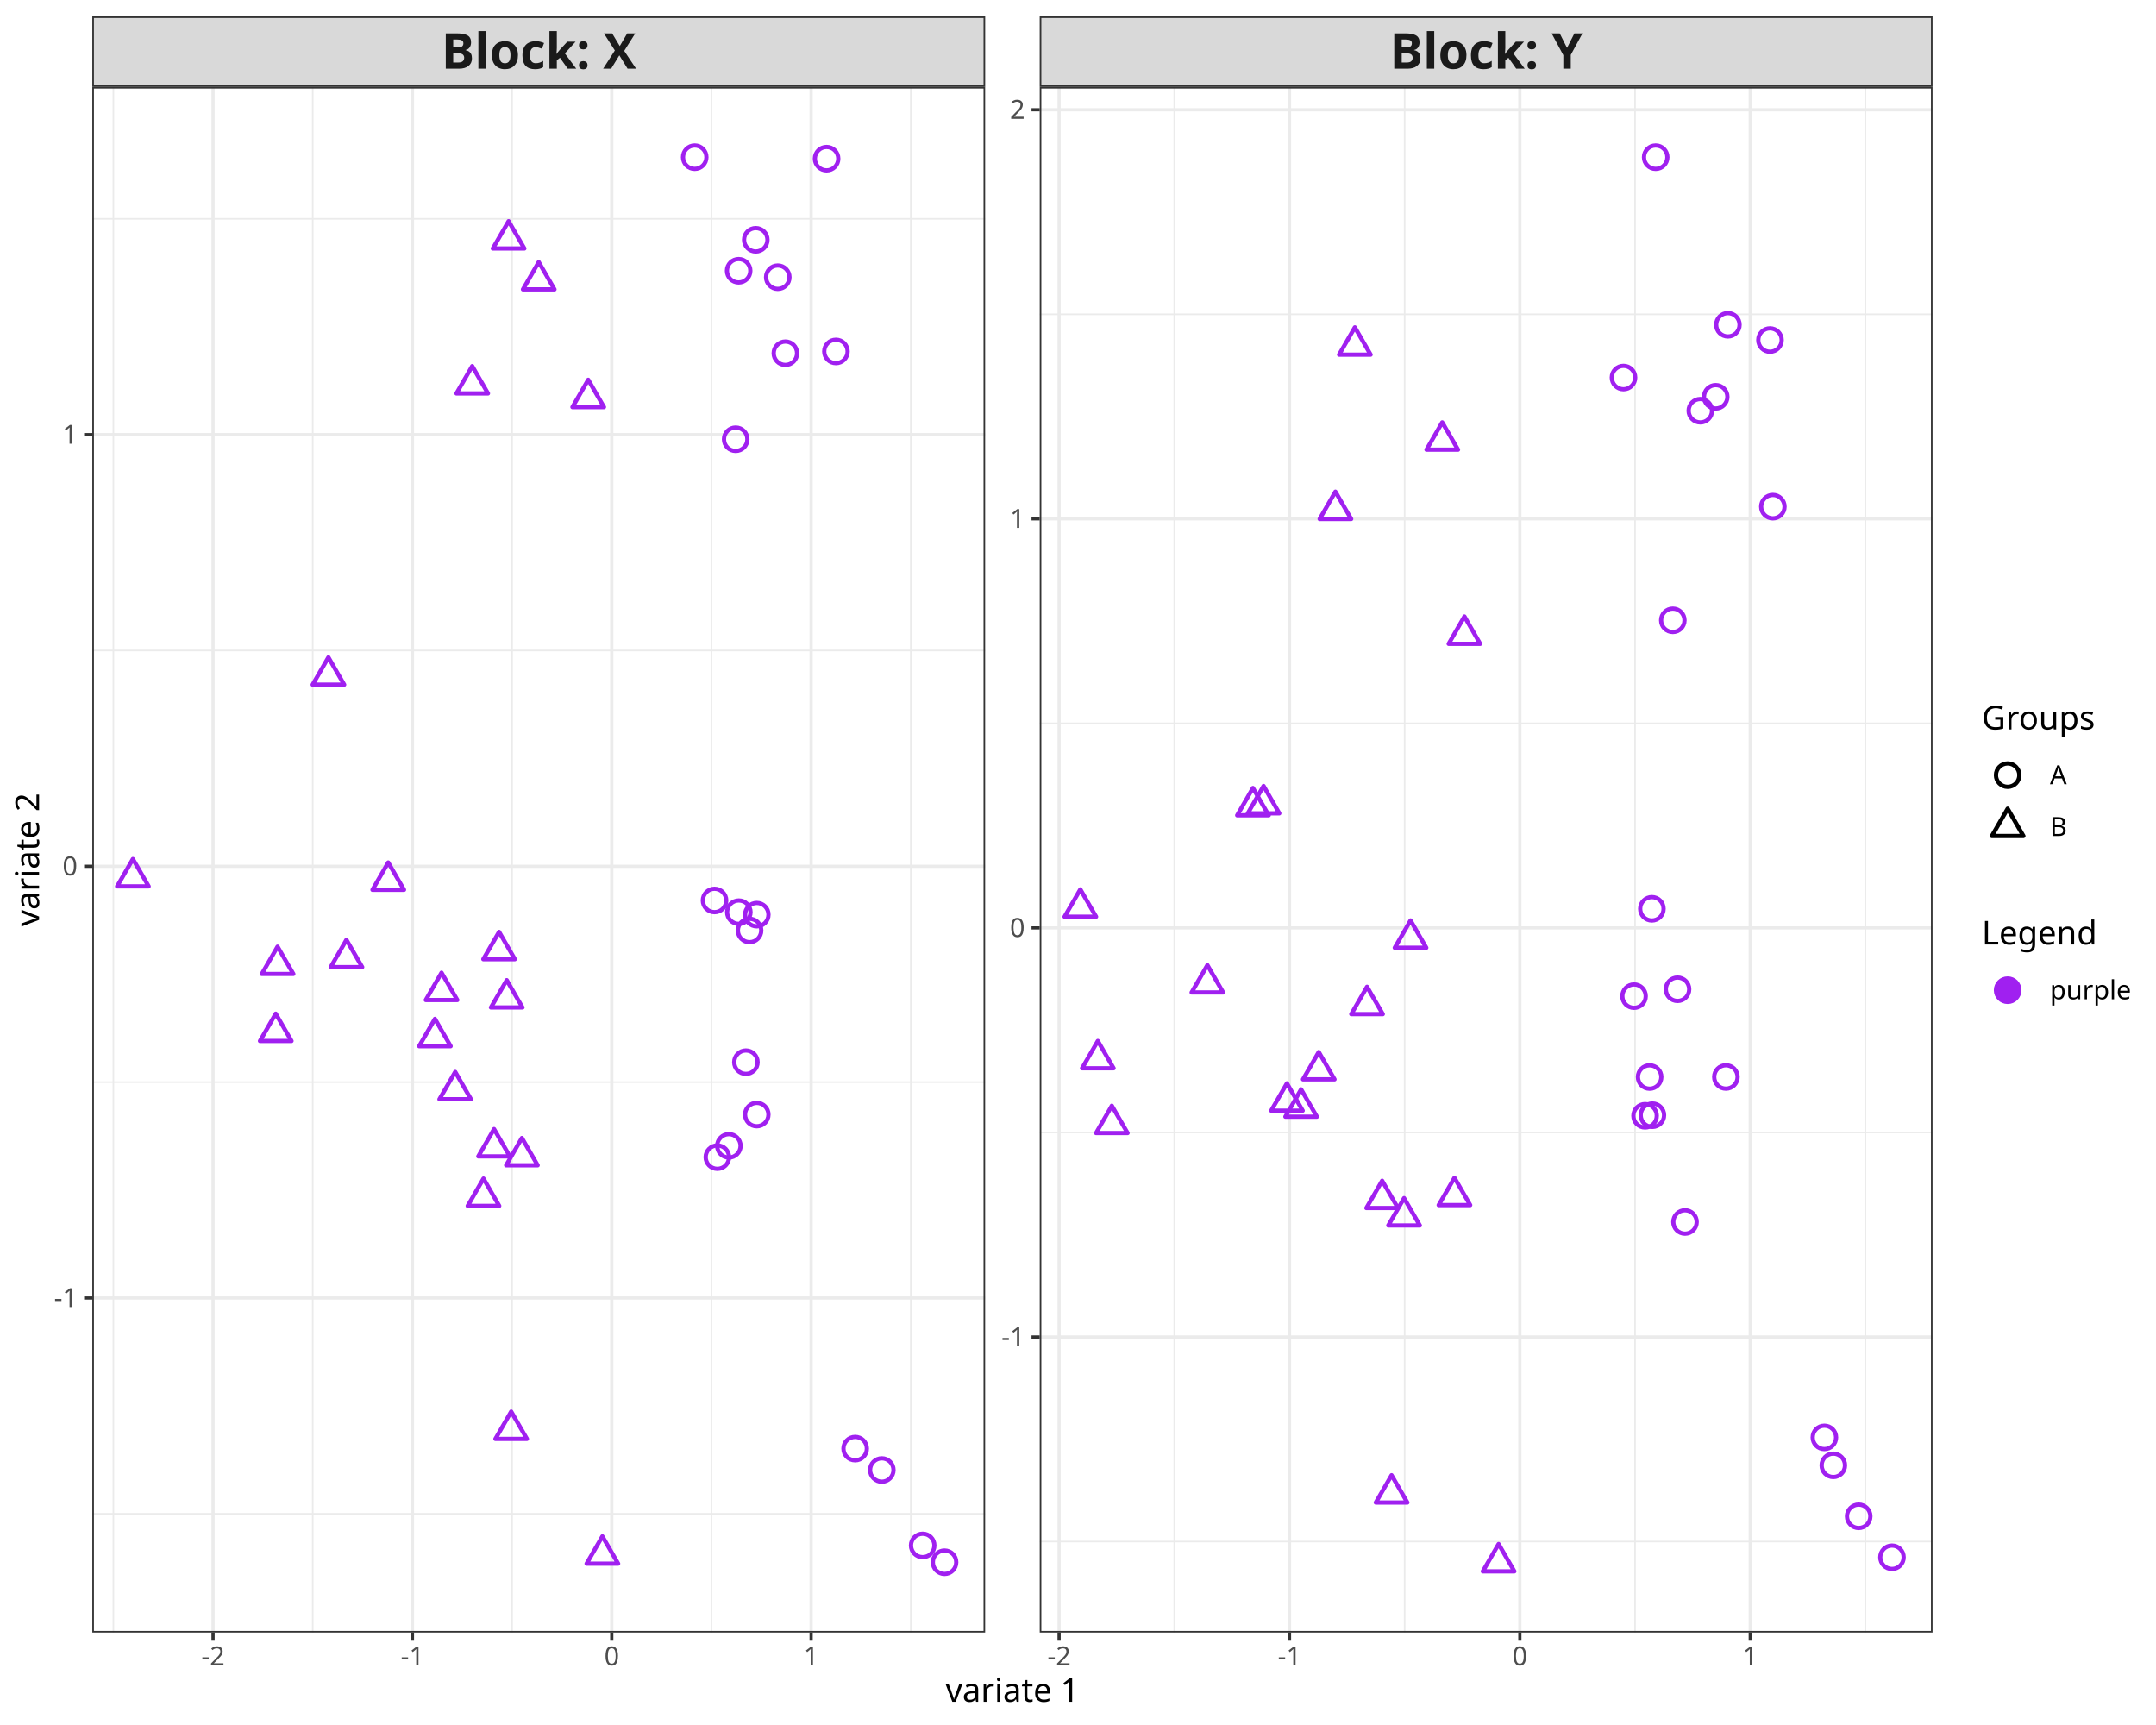
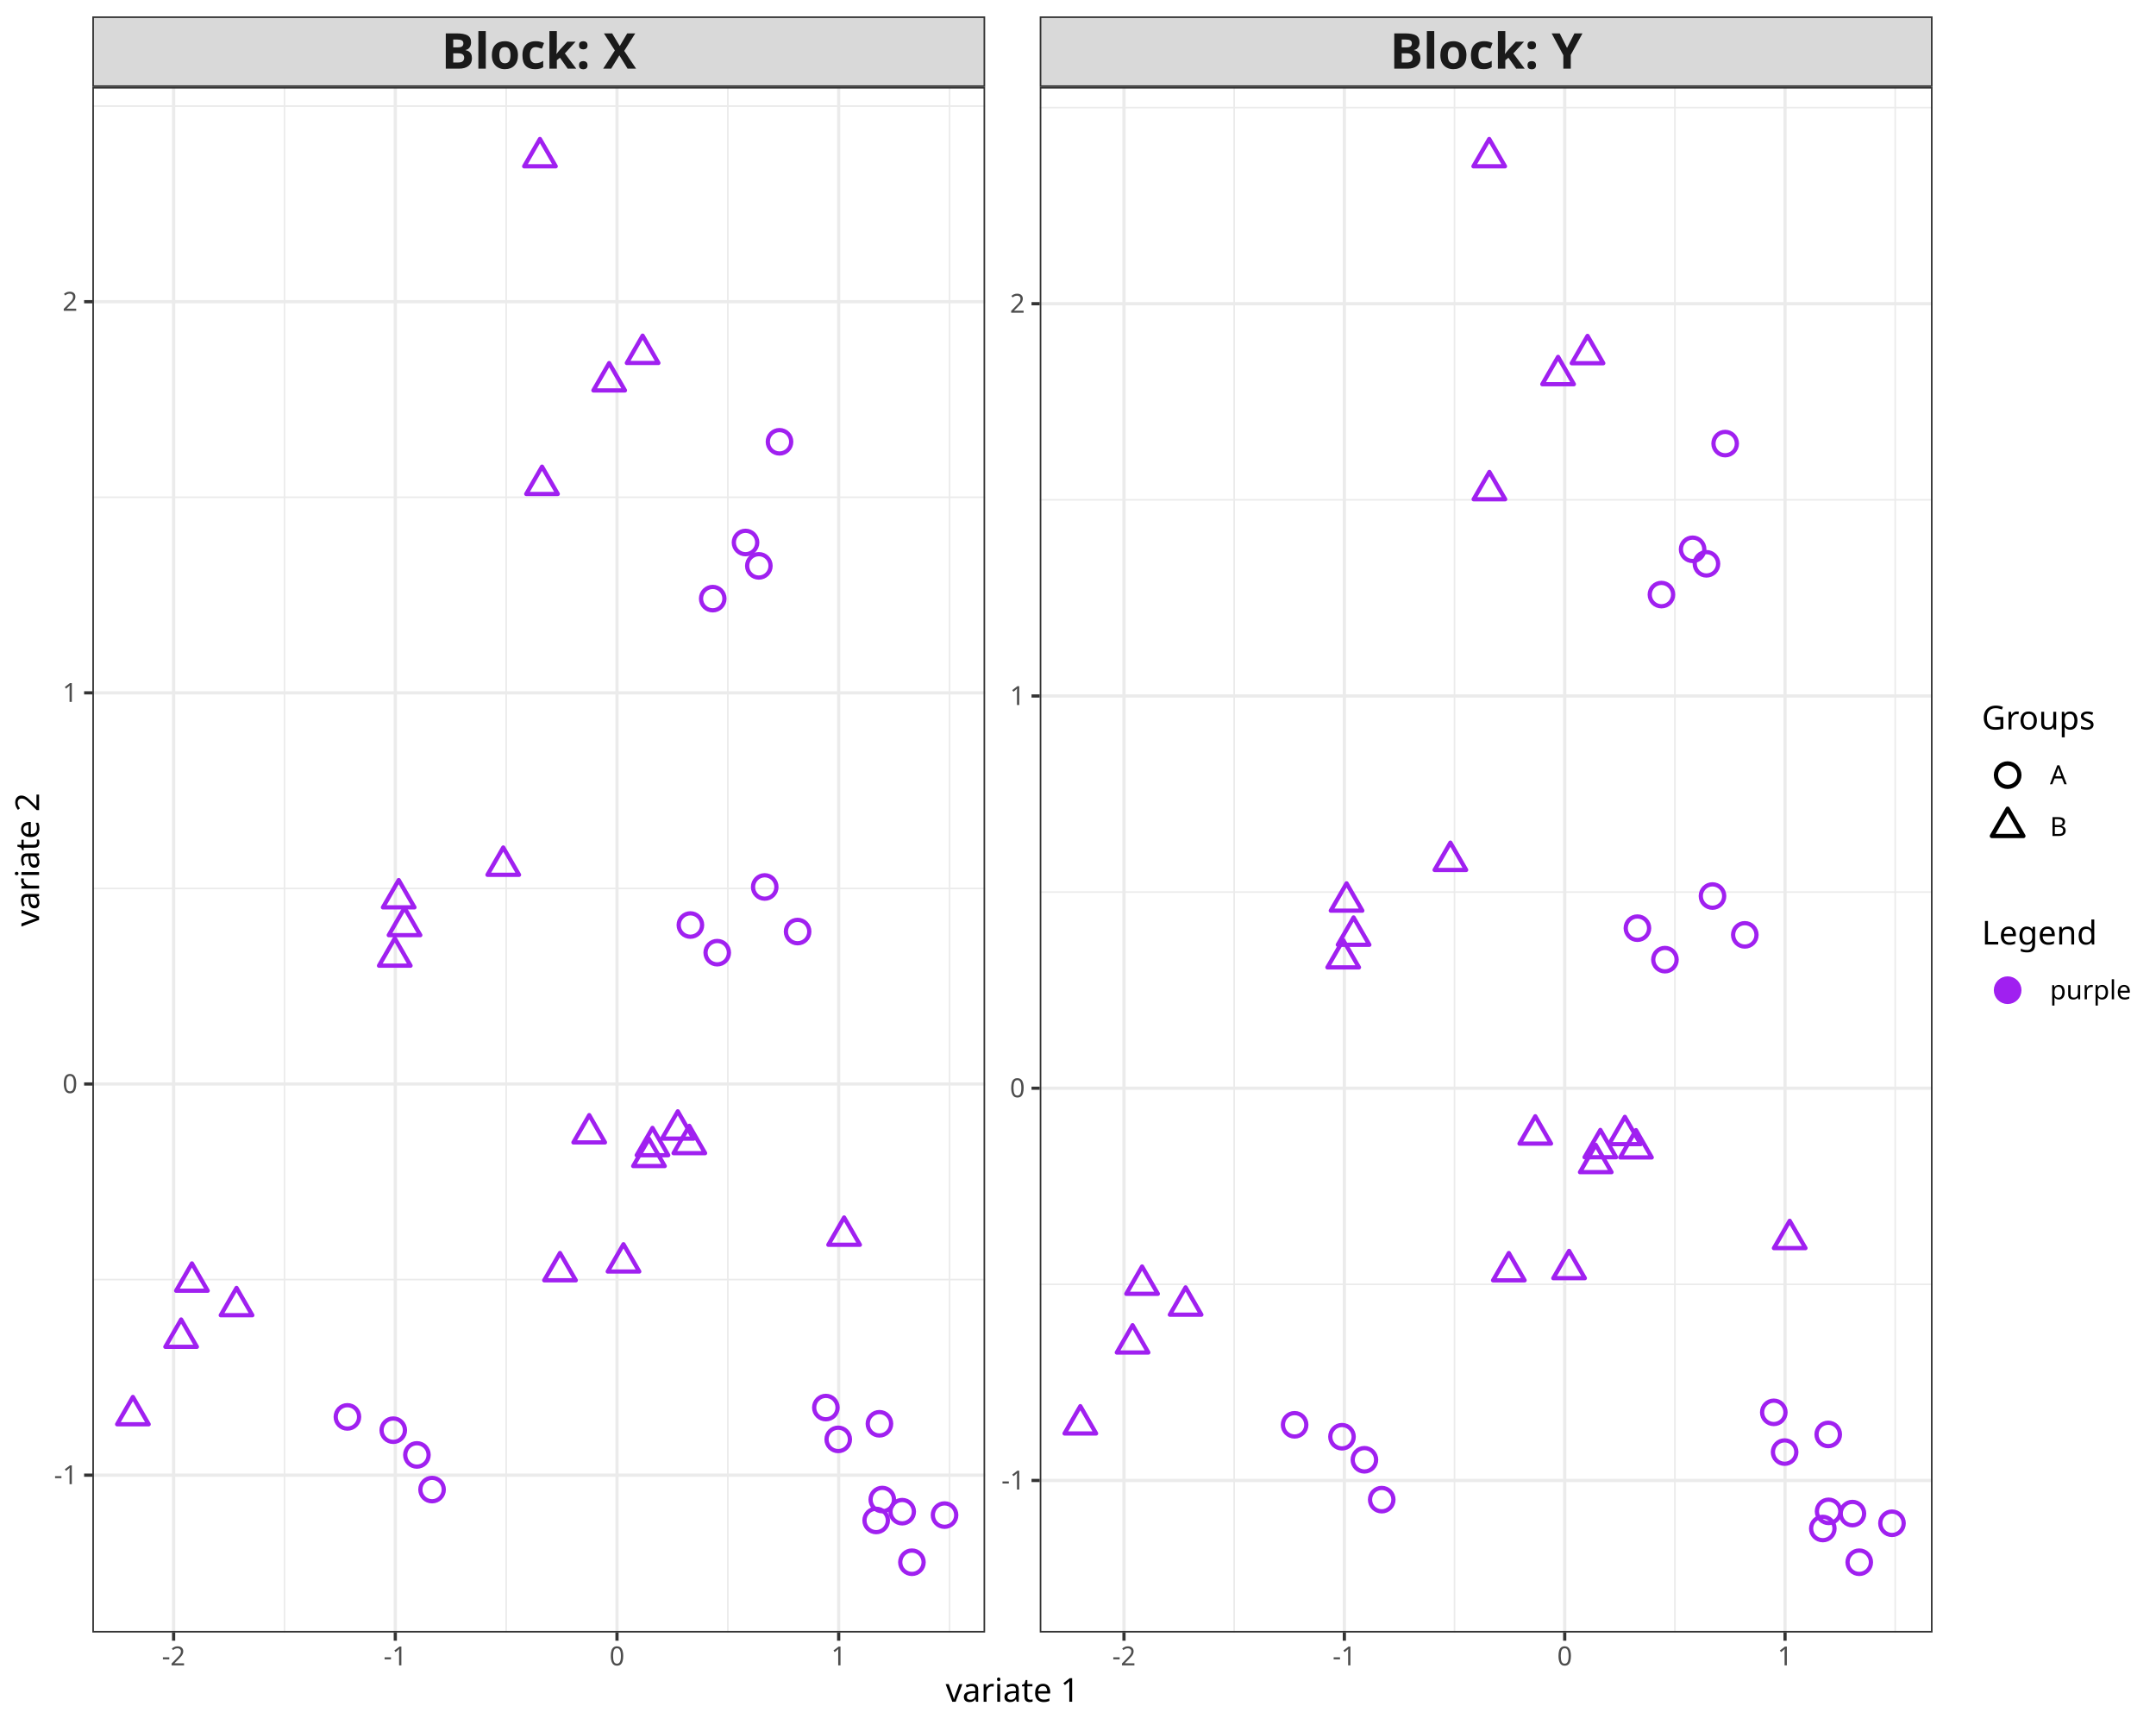
<svg xmlns="http://www.w3.org/2000/svg" class="svglite" data-engine-version="2.0" width="720.00pt" height="576.00pt" viewBox="0 0 720.00 576.00">
  <defs>
    <style type="text/css">
    .svglite line, .svglite polyline, .svglite polygon, .svglite path, .svglite rect, .svglite circle {
      fill: none;
      stroke: #000000;
      stroke-linecap: round;
      stroke-linejoin: round;
      stroke-miterlimit: 10.00;
    }
  </style>
  </defs>
  <rect width="100%" height="100%" style="stroke: none; fill: #FFFFFF;" />
  <defs>
    <clipPath id="cpMC4wMHw3MjAuMDB8MC4wMHw1NzYuMDA=">
      <rect x="0.00" y="0.00" width="720.00" height="576.00" />
    </clipPath>
  </defs>
  <g clip-path="url(#cpMC4wMHw3MjAuMDB8MC4wMHw1NzYuMDA=)">
    <rect x="-0" y="0.00" width="720.00" height="576.00" style="stroke-width: 1.07; stroke: #FFFFFF; fill: #FFFFFF;" />
  </g>
  <defs>
    <clipPath id="cpMzAuODN8MzI4Ljk5fDI5LjAzfDU0NS4xMQ==">
      <rect x="30.83" y="29.03" width="298.16" height="516.09" />
    </clipPath>
  </defs>
  <g clip-path="url(#cpMzAuODN8MzI4Ljk5fDI5LjAzfDU0NS4xMQ==)">
    <rect x="30.83" y="29.03" width="298.16" height="516.09" style="stroke-width: 1.07; stroke: none; fill: #FFFFFF;" />
-     <polyline points="30.83,505.47 328.99,505.47 " style="stroke-width: 0.53; stroke: #EBEBEB; stroke-linecap: butt;" />
-     <polyline points="30.83,361.34 328.99,361.34 " style="stroke-width: 0.53; stroke: #EBEBEB; stroke-linecap: butt;" />
-     <polyline points="30.83,217.21 328.99,217.21 " style="stroke-width: 0.53; stroke: #EBEBEB; stroke-linecap: butt;" />
-     <polyline points="30.83,73.08 328.99,73.08 " style="stroke-width: 0.53; stroke: #EBEBEB; stroke-linecap: butt;" />
-     <polyline points="37.86,545.11 37.86,29.03 " style="stroke-width: 0.53; stroke: #EBEBEB; stroke-linecap: butt;" />
-     <polyline points="104.44,545.11 104.44,29.03 " style="stroke-width: 0.53; stroke: #EBEBEB; stroke-linecap: butt;" />
-     <polyline points="171.01,545.11 171.01,29.03 " style="stroke-width: 0.53; stroke: #EBEBEB; stroke-linecap: butt;" />
-     <polyline points="237.59,545.11 237.59,29.03 " style="stroke-width: 0.53; stroke: #EBEBEB; stroke-linecap: butt;" />
-     <polyline points="304.16,545.11 304.16,29.03 " style="stroke-width: 0.53; stroke: #EBEBEB; stroke-linecap: butt;" />
-     <polyline points="30.83,433.41 328.99,433.41 " style="stroke-width: 1.07; stroke: #EBEBEB; stroke-linecap: butt;" />
-     <polyline points="30.83,289.27 328.99,289.27 " style="stroke-width: 1.07; stroke: #EBEBEB; stroke-linecap: butt;" />
-     <polyline points="30.83,145.14 328.99,145.14 " style="stroke-width: 1.07; stroke: #EBEBEB; stroke-linecap: butt;" />
-     <polyline points="71.15,545.11 71.15,29.03 " style="stroke-width: 1.07; stroke: #EBEBEB; stroke-linecap: butt;" />
-     <polyline points="137.73,545.11 137.73,29.03 " style="stroke-width: 1.07; stroke: #EBEBEB; stroke-linecap: butt;" />
-     <polyline points="204.30,545.11 204.30,29.03 " style="stroke-width: 1.07; stroke: #EBEBEB; stroke-linecap: butt;" />
-     <polyline points="270.88,545.11 270.88,29.03 " style="stroke-width: 1.07; stroke: #EBEBEB; stroke-linecap: butt;" />
-     <circle cx="262.28" cy="117.95" r="3.91" style="stroke-width: 1.42; stroke: #A020F0;" />
-     <circle cx="243.41" cy="382.61" r="3.91" style="stroke-width: 1.42; stroke: #A020F0;" />
-     <circle cx="239.56" cy="386.39" r="3.91" style="stroke-width: 1.42; stroke: #A020F0;" />
-     <circle cx="246.67" cy="90.41" r="3.91" style="stroke-width: 1.42; stroke: #A020F0;" />
-     <circle cx="250.32" cy="310.70" r="3.91" style="stroke-width: 1.42; stroke: #A020F0;" />
-     <circle cx="294.48" cy="490.85" r="3.91" style="stroke-width: 1.42; stroke: #A020F0;" />
-     <circle cx="245.68" cy="146.67" r="3.91" style="stroke-width: 1.42; stroke: #A020F0;" />
-     <circle cx="279.16" cy="117.35" r="3.91" style="stroke-width: 1.42; stroke: #A020F0;" />
-     <circle cx="232.00" cy="52.49" r="3.91" style="stroke-width: 1.42; stroke: #A020F0;" />
-     <circle cx="308.13" cy="516.04" r="3.91" style="stroke-width: 1.42; stroke: #A020F0;" />
-     <circle cx="252.39" cy="80.07" r="3.91" style="stroke-width: 1.42; stroke: #A020F0;" />
-     <circle cx="238.62" cy="300.68" r="3.91" style="stroke-width: 1.42; stroke: #A020F0;" />
-     <circle cx="249.10" cy="354.68" r="3.91" style="stroke-width: 1.42; stroke: #A020F0;" />
-     <circle cx="252.73" cy="305.41" r="3.91" style="stroke-width: 1.42; stroke: #A020F0;" />
-     <circle cx="252.72" cy="372.17" r="3.91" style="stroke-width: 1.42; stroke: #A020F0;" />
-     <circle cx="259.74" cy="92.56" r="3.91" style="stroke-width: 1.42; stroke: #A020F0;" />
-     <circle cx="315.43" cy="521.65" r="3.91" style="stroke-width: 1.42; stroke: #A020F0;" />
-     <circle cx="276.04" cy="52.98" r="3.91" style="stroke-width: 1.42; stroke: #A020F0;" />
-     <circle cx="285.58" cy="483.70" r="3.91" style="stroke-width: 1.42; stroke: #A020F0;" />
-     <circle cx="246.73" cy="304.59" r="3.91" style="stroke-width: 1.42; stroke: #A020F0;" />
-     <polygon points="161.46,393.54 166.72,402.66 156.19,402.66 " style="stroke-width: 1.42; stroke: #A020F0; fill: none;" />
-     <polygon points="169.22,327.29 174.48,336.41 163.95,336.41 " style="stroke-width: 1.42; stroke: #A020F0; fill: none;" />
-     <polygon points="92.08,338.48 97.35,347.60 86.82,347.60 " style="stroke-width: 1.42; stroke: #A020F0; fill: none;" />
-     <polygon points="179.91,87.50 185.17,96.62 174.64,96.62 " style="stroke-width: 1.42; stroke: #A020F0; fill: none;" />
-     <polygon points="44.38,286.84 49.65,295.96 39.12,295.96 " style="stroke-width: 1.42; stroke: #A020F0; fill: none;" />
-     <polygon points="174.29,379.99 179.56,389.11 169.03,389.11 " style="stroke-width: 1.42; stroke: #A020F0; fill: none;" />
-     <polygon points="145.24,340.22 150.50,349.34 139.97,349.34 " style="stroke-width: 1.42; stroke: #A020F0; fill: none;" />
-     <polygon points="129.65,288.00 134.92,297.12 124.39,297.12 " style="stroke-width: 1.42; stroke: #A020F0; fill: none;" />
-     <polygon points="169.85,73.85 175.11,82.97 164.58,82.97 " style="stroke-width: 1.42; stroke: #A020F0; fill: none;" />
-     <polygon points="109.67,219.50 114.94,228.62 104.41,228.62 " style="stroke-width: 1.42; stroke: #A020F0; fill: none;" />
-     <polygon points="152.02,357.93 157.28,367.05 146.75,367.05 " style="stroke-width: 1.42; stroke: #A020F0; fill: none;" />
-     <polygon points="201.17,513.00 206.43,522.12 195.90,522.12 " style="stroke-width: 1.42; stroke: #A020F0; fill: none;" />
-     <polygon points="164.99,377.01 170.26,386.13 159.73,386.13 " style="stroke-width: 1.42; stroke: #A020F0; fill: none;" />
-     <polygon points="115.69,313.82 120.96,322.94 110.43,322.94 " style="stroke-width: 1.42; stroke: #A020F0; fill: none;" />
-     <polygon points="157.70,122.25 162.96,131.37 152.43,131.37 " style="stroke-width: 1.42; stroke: #A020F0; fill: none;" />
-     <polygon points="170.71,471.34 175.97,480.46 165.44,480.46 " style="stroke-width: 1.42; stroke: #A020F0; fill: none;" />
-     <polygon points="166.67,311.17 171.93,320.29 161.40,320.29 " style="stroke-width: 1.42; stroke: #A020F0; fill: none;" />
-     <polygon points="196.44,126.81 201.70,135.93 191.17,135.93 " style="stroke-width: 1.42; stroke: #A020F0; fill: none;" />
-     <polygon points="92.69,316.10 97.96,325.22 87.43,325.22 " style="stroke-width: 1.42; stroke: #A020F0; fill: none;" />
-     <polygon points="147.45,324.80 152.72,333.92 142.19,333.92 " style="stroke-width: 1.42; stroke: #A020F0; fill: none;" />
+     <polyline points="30.83,427.27 328.99,427.27 " style="stroke-width: 0.53; stroke: #EBEBEB; stroke-linecap: butt;" />
+     <polyline points="30.83,296.66 328.99,296.66 " style="stroke-width: 0.53; stroke: #EBEBEB; stroke-linecap: butt;" />
+     <polyline points="30.83,166.04 328.99,166.04 " style="stroke-width: 0.53; stroke: #EBEBEB; stroke-linecap: butt;" />
+     <polyline points="30.83,35.43 328.99,35.43 " style="stroke-width: 0.53; stroke: #EBEBEB; stroke-linecap: butt;" />
+     <polyline points="95.00,545.11 95.00,29.03 " style="stroke-width: 0.53; stroke: #EBEBEB; stroke-linecap: butt;" />
+     <polyline points="169.03,545.11 169.03,29.03 " style="stroke-width: 0.53; stroke: #EBEBEB; stroke-linecap: butt;" />
+     <polyline points="243.06,545.11 243.06,29.03 " style="stroke-width: 0.53; stroke: #EBEBEB; stroke-linecap: butt;" />
+     <polyline points="317.09,545.11 317.09,29.03 " style="stroke-width: 0.53; stroke: #EBEBEB; stroke-linecap: butt;" />
+     <polyline points="30.83,492.57 328.99,492.57 " style="stroke-width: 1.07; stroke: #EBEBEB; stroke-linecap: butt;" />
+     <polyline points="30.83,361.96 328.99,361.96 " style="stroke-width: 1.07; stroke: #EBEBEB; stroke-linecap: butt;" />
+     <polyline points="30.83,231.35 328.99,231.35 " style="stroke-width: 1.07; stroke: #EBEBEB; stroke-linecap: butt;" />
+     <polyline points="30.83,100.74 328.99,100.74 " style="stroke-width: 1.07; stroke: #EBEBEB; stroke-linecap: butt;" />
+     <polyline points="57.98,545.11 57.98,29.03 " style="stroke-width: 1.07; stroke: #EBEBEB; stroke-linecap: butt;" />
+     <polyline points="132.01,545.11 132.01,29.03 " style="stroke-width: 1.07; stroke: #EBEBEB; stroke-linecap: butt;" />
+     <polyline points="206.05,545.11 206.05,29.03 " style="stroke-width: 1.07; stroke: #EBEBEB; stroke-linecap: butt;" />
+     <polyline points="280.08,545.11 280.08,29.03 " style="stroke-width: 1.07; stroke: #EBEBEB; stroke-linecap: butt;" />
+     <circle cx="301.29" cy="504.77" r="3.91" style="stroke-width: 1.42; stroke: #A020F0;" />
+     <circle cx="253.42" cy="188.95" r="3.91" style="stroke-width: 1.42; stroke: #A020F0;" />
+     <circle cx="238.02" cy="199.89" r="3.91" style="stroke-width: 1.42; stroke: #A020F0;" />
+     <circle cx="275.80" cy="470.01" r="3.91" style="stroke-width: 1.42; stroke: #A020F0;" />
+     <circle cx="255.38" cy="296.17" r="3.91" style="stroke-width: 1.42; stroke: #A020F0;" />
+     <circle cx="139.23" cy="485.82" r="3.91" style="stroke-width: 1.42; stroke: #A020F0;" />
+     <circle cx="292.60" cy="507.70" r="3.91" style="stroke-width: 1.42; stroke: #A020F0;" />
+     <circle cx="304.54" cy="521.65" r="3.91" style="stroke-width: 1.42; stroke: #A020F0;" />
+     <circle cx="293.69" cy="475.42" r="3.91" style="stroke-width: 1.42; stroke: #A020F0;" />
+     <circle cx="131.33" cy="477.56" r="3.91" style="stroke-width: 1.42; stroke: #A020F0;" />
+     <circle cx="279.93" cy="480.63" r="3.91" style="stroke-width: 1.42; stroke: #A020F0;" />
+     <circle cx="239.52" cy="318.11" r="3.91" style="stroke-width: 1.42; stroke: #A020F0;" />
+     <circle cx="260.32" cy="147.52" r="3.91" style="stroke-width: 1.42; stroke: #A020F0;" />
+     <circle cx="266.36" cy="311.06" r="3.91" style="stroke-width: 1.42; stroke: #A020F0;" />
+     <circle cx="248.97" cy="181.15" r="3.91" style="stroke-width: 1.42; stroke: #A020F0;" />
+     <circle cx="315.43" cy="505.91" r="3.91" style="stroke-width: 1.42; stroke: #A020F0;" />
+     <circle cx="116.02" cy="473.12" r="3.91" style="stroke-width: 1.42; stroke: #A020F0;" />
+     <circle cx="294.64" cy="500.72" r="3.91" style="stroke-width: 1.42; stroke: #A020F0;" />
+     <circle cx="144.29" cy="497.39" r="3.91" style="stroke-width: 1.42; stroke: #A020F0;" />
+     <circle cx="230.56" cy="308.88" r="3.91" style="stroke-width: 1.42; stroke: #A020F0;" />
+     <polygon points="60.49,440.60 65.75,449.72 55.22,449.72 " style="stroke-width: 1.42; stroke: #A020F0; fill: none;" />
+     <polygon points="135.09,303.14 140.36,312.26 129.83,312.26 " style="stroke-width: 1.42; stroke: #A020F0; fill: none;" />
+     <polygon points="203.43,121.24 208.70,130.36 198.17,130.36 " style="stroke-width: 1.42; stroke: #A020F0; fill: none;" />
+     <polygon points="217.90,376.62 223.16,385.74 212.63,385.74 " style="stroke-width: 1.42; stroke: #A020F0; fill: none;" />
+     <polygon points="180.31,46.41 185.58,55.53 175.05,55.53 " style="stroke-width: 1.42; stroke: #A020F0; fill: none;" />
+     <polygon points="131.84,313.33 137.10,322.45 126.57,322.45 " style="stroke-width: 1.42; stroke: #A020F0; fill: none;" />
+     <polygon points="168.06,282.99 173.33,292.11 162.80,292.11 " style="stroke-width: 1.42; stroke: #A020F0; fill: none;" />
+     <polygon points="216.73,380.25 221.99,389.36 211.46,389.36 " style="stroke-width: 1.42; stroke: #A020F0; fill: none;" />
+     <polygon points="230.20,375.93 235.47,385.05 224.94,385.05 " style="stroke-width: 1.42; stroke: #A020F0; fill: none;" />
+     <polygon points="208.21,415.46 213.48,424.58 202.95,424.58 " style="stroke-width: 1.42; stroke: #A020F0; fill: none;" />
+     <polygon points="78.99,430.05 84.26,439.17 73.72,439.17 " style="stroke-width: 1.42; stroke: #A020F0; fill: none;" />
+     <polygon points="44.38,466.46 49.65,475.58 39.12,475.58 " style="stroke-width: 1.42; stroke: #A020F0; fill: none;" />
+     <polygon points="133.15,293.86 138.41,302.98 127.88,302.98 " style="stroke-width: 1.42; stroke: #A020F0; fill: none;" />
+     <polygon points="181.01,155.82 186.27,164.94 175.74,164.94 " style="stroke-width: 1.42; stroke: #A020F0; fill: none;" />
+     <polygon points="226.35,371.08 231.62,380.20 221.09,380.20 " style="stroke-width: 1.42; stroke: #A020F0; fill: none;" />
+     <polygon points="64.09,421.87 69.36,430.99 58.83,430.99 " style="stroke-width: 1.42; stroke: #A020F0; fill: none;" />
+     <polygon points="187.01,418.39 192.28,427.51 181.75,427.51 " style="stroke-width: 1.42; stroke: #A020F0; fill: none;" />
+     <polygon points="281.89,406.53 287.16,415.65 276.63,415.65 " style="stroke-width: 1.42; stroke: #A020F0; fill: none;" />
+     <polygon points="196.77,372.35 202.03,381.47 191.50,381.47 " style="stroke-width: 1.42; stroke: #A020F0; fill: none;" />
+     <polygon points="214.61,112.08 219.87,121.20 209.34,121.20 " style="stroke-width: 1.42; stroke: #A020F0; fill: none;" />
    <rect x="30.83" y="29.03" width="298.16" height="516.09" style="stroke-width: 1.07; stroke: #333333;" />
  </g>
  <g clip-path="url(#cpMC4wMHw3MjAuMDB8MC4wMHw1NzYuMDA=)">
</g>
  <defs>
    <clipPath id="cpMzQ3LjIyfDY0NS4zOHwyOS4wM3w1NDUuMTE=">
      <rect x="347.22" y="29.03" width="298.16" height="516.09" />
    </clipPath>
  </defs>
  <g clip-path="url(#cpMzQ3LjIyfDY0NS4zOHwyOS4wM3w1NDUuMTE=)">
    <rect x="347.22" y="29.03" width="298.16" height="516.09" style="stroke-width: 1.07; stroke: none; fill: #FFFFFF;" />
-     <polyline points="347.22,514.74 645.38,514.74 " style="stroke-width: 0.53; stroke: #EBEBEB; stroke-linecap: butt;" />
-     <polyline points="347.22,378.14 645.38,378.14 " style="stroke-width: 0.53; stroke: #EBEBEB; stroke-linecap: butt;" />
-     <polyline points="347.22,241.54 645.38,241.54 " style="stroke-width: 0.53; stroke: #EBEBEB; stroke-linecap: butt;" />
-     <polyline points="347.22,104.95 645.38,104.95 " style="stroke-width: 0.53; stroke: #EBEBEB; stroke-linecap: butt;" />
-     <polyline points="392.16,545.11 392.16,29.03 " style="stroke-width: 0.53; stroke: #EBEBEB; stroke-linecap: butt;" />
-     <polyline points="469.09,545.11 469.09,29.03 " style="stroke-width: 0.53; stroke: #EBEBEB; stroke-linecap: butt;" />
-     <polyline points="546.03,545.11 546.03,29.03 " style="stroke-width: 0.53; stroke: #EBEBEB; stroke-linecap: butt;" />
-     <polyline points="622.97,545.11 622.97,29.03 " style="stroke-width: 0.53; stroke: #EBEBEB; stroke-linecap: butt;" />
-     <polyline points="347.22,446.44 645.38,446.44 " style="stroke-width: 1.07; stroke: #EBEBEB; stroke-linecap: butt;" />
-     <polyline points="347.22,309.84 645.38,309.84 " style="stroke-width: 1.07; stroke: #EBEBEB; stroke-linecap: butt;" />
-     <polyline points="347.22,173.25 645.38,173.25 " style="stroke-width: 1.07; stroke: #EBEBEB; stroke-linecap: butt;" />
-     <polyline points="347.22,36.65 645.38,36.65 " style="stroke-width: 1.07; stroke: #EBEBEB; stroke-linecap: butt;" />
-     <polyline points="353.69,545.11 353.69,29.03 " style="stroke-width: 1.07; stroke: #EBEBEB; stroke-linecap: butt;" />
-     <polyline points="430.63,545.11 430.63,29.03 " style="stroke-width: 1.07; stroke: #EBEBEB; stroke-linecap: butt;" />
-     <polyline points="507.56,545.11 507.56,29.03 " style="stroke-width: 1.07; stroke: #EBEBEB; stroke-linecap: butt;" />
-     <polyline points="584.50,545.11 584.50,29.03 " style="stroke-width: 1.07; stroke: #EBEBEB; stroke-linecap: butt;" />
-     <circle cx="567.83" cy="137.14" r="3.91" style="stroke-width: 1.42; stroke: #A020F0;" />
-     <circle cx="550.90" cy="359.63" r="3.91" style="stroke-width: 1.42; stroke: #A020F0;" />
-     <circle cx="551.82" cy="372.38" r="3.91" style="stroke-width: 1.42; stroke: #A020F0;" />
-     <circle cx="542.17" cy="126.07" r="3.91" style="stroke-width: 1.42; stroke: #A020F0;" />
-     <circle cx="576.37" cy="359.61" r="3.91" style="stroke-width: 1.42; stroke: #A020F0;" />
-     <circle cx="612.24" cy="489.29" r="3.91" style="stroke-width: 1.42; stroke: #A020F0;" />
-     <circle cx="558.64" cy="207.13" r="3.91" style="stroke-width: 1.42; stroke: #A020F0;" />
-     <circle cx="592.05" cy="169.18" r="3.91" style="stroke-width: 1.42; stroke: #A020F0;" />
-     <circle cx="552.92" cy="52.49" r="3.91" style="stroke-width: 1.42; stroke: #A020F0;" />
-     <circle cx="620.71" cy="506.31" r="3.91" style="stroke-width: 1.42; stroke: #A020F0;" />
-     <circle cx="577.03" cy="108.44" r="3.91" style="stroke-width: 1.42; stroke: #A020F0;" />
-     <circle cx="545.69" cy="332.63" r="3.91" style="stroke-width: 1.42; stroke: #A020F0;" />
-     <circle cx="562.71" cy="408.03" r="3.91" style="stroke-width: 1.42; stroke: #A020F0;" />
-     <circle cx="551.65" cy="303.46" r="3.91" style="stroke-width: 1.42; stroke: #A020F0;" />
-     <circle cx="549.38" cy="372.57" r="3.91" style="stroke-width: 1.42; stroke: #A020F0;" />
-     <circle cx="572.96" cy="132.50" r="3.91" style="stroke-width: 1.42; stroke: #A020F0;" />
-     <circle cx="631.83" cy="519.99" r="3.91" style="stroke-width: 1.42; stroke: #A020F0;" />
-     <circle cx="591.09" cy="113.54" r="3.91" style="stroke-width: 1.42; stroke: #A020F0;" />
-     <circle cx="609.26" cy="479.96" r="3.91" style="stroke-width: 1.42; stroke: #A020F0;" />
-     <circle cx="560.21" cy="330.33" r="3.91" style="stroke-width: 1.42; stroke: #A020F0;" />
-     <polygon points="461.57,394.26 466.84,403.38 456.30,403.38 " style="stroke-width: 1.42; stroke: #A020F0; fill: none;" />
-     <polygon points="471.05,307.35 476.31,316.47 465.78,316.47 " style="stroke-width: 1.42; stroke: #A020F0; fill: none;" />
-     <polygon points="366.62,347.59 371.89,356.71 361.36,356.71 " style="stroke-width: 1.42; stroke: #A020F0; fill: none;" />
-     <polygon points="481.64,141.03 486.91,150.15 476.38,150.15 " style="stroke-width: 1.42; stroke: #A020F0; fill: none;" />
-     <polygon points="360.78,296.98 366.04,306.10 355.51,306.10 " style="stroke-width: 1.42; stroke: #A020F0; fill: none;" />
-     <polygon points="485.72,393.27 490.98,402.39 480.45,402.39 " style="stroke-width: 1.42; stroke: #A020F0; fill: none;" />
-     <polygon points="429.77,361.74 435.04,370.86 424.51,370.86 " style="stroke-width: 1.42; stroke: #A020F0; fill: none;" />
-     <polygon points="421.97,262.46 427.23,271.58 416.70,271.58 " style="stroke-width: 1.42; stroke: #A020F0; fill: none;" />
-     <polygon points="452.45,109.30 457.72,118.42 447.19,118.42 " style="stroke-width: 1.42; stroke: #A020F0; fill: none;" />
-     <polygon points="418.42,263.12 423.69,272.24 413.16,272.24 " style="stroke-width: 1.42; stroke: #A020F0; fill: none;" />
-     <polygon points="440.40,351.29 445.67,360.41 435.14,360.41 " style="stroke-width: 1.42; stroke: #A020F0; fill: none;" />
-     <polygon points="500.46,515.57 505.72,524.69 495.19,524.69 " style="stroke-width: 1.42; stroke: #A020F0; fill: none;" />
-     <polygon points="468.89,400.07 474.16,409.19 463.62,409.19 " style="stroke-width: 1.42; stroke: #A020F0; fill: none;" />
-     <polygon points="403.21,322.27 408.47,331.39 397.94,331.39 " style="stroke-width: 1.42; stroke: #A020F0; fill: none;" />
-     <polygon points="445.96,164.18 451.23,173.30 440.70,173.30 " style="stroke-width: 1.42; stroke: #A020F0; fill: none;" />
-     <polygon points="464.72,492.59 469.99,501.71 459.45,501.71 " style="stroke-width: 1.42; stroke: #A020F0; fill: none;" />
-     <polygon points="456.52,329.51 461.79,338.63 451.26,338.63 " style="stroke-width: 1.42; stroke: #A020F0; fill: none;" />
-     <polygon points="489.05,205.86 494.31,214.98 483.78,214.98 " style="stroke-width: 1.42; stroke: #A020F0; fill: none;" />
-     <polygon points="371.30,369.22 376.56,378.34 366.03,378.34 " style="stroke-width: 1.42; stroke: #A020F0; fill: none;" />
-     <polygon points="434.51,363.76 439.78,372.88 429.25,372.88 " style="stroke-width: 1.42; stroke: #A020F0; fill: none;" />
+     <polyline points="347.22,428.85 645.38,428.85 " style="stroke-width: 0.53; stroke: #EBEBEB; stroke-linecap: butt;" />
+     <polyline points="347.22,297.88 645.38,297.88 " style="stroke-width: 0.53; stroke: #EBEBEB; stroke-linecap: butt;" />
+     <polyline points="347.22,166.90 645.38,166.90 " style="stroke-width: 0.53; stroke: #EBEBEB; stroke-linecap: butt;" />
+     <polyline points="347.22,35.92 645.38,35.92 " style="stroke-width: 0.53; stroke: #EBEBEB; stroke-linecap: butt;" />
+     <polyline points="412.15,545.11 412.15,29.03 " style="stroke-width: 0.53; stroke: #EBEBEB; stroke-linecap: butt;" />
+     <polyline points="485.74,545.11 485.74,29.03 " style="stroke-width: 0.53; stroke: #EBEBEB; stroke-linecap: butt;" />
+     <polyline points="559.33,545.11 559.33,29.03 " style="stroke-width: 0.53; stroke: #EBEBEB; stroke-linecap: butt;" />
+     <polyline points="632.92,545.11 632.92,29.03 " style="stroke-width: 0.53; stroke: #EBEBEB; stroke-linecap: butt;" />
+     <polyline points="347.22,494.34 645.38,494.34 " style="stroke-width: 1.07; stroke: #EBEBEB; stroke-linecap: butt;" />
+     <polyline points="347.22,363.37 645.38,363.37 " style="stroke-width: 1.07; stroke: #EBEBEB; stroke-linecap: butt;" />
+     <polyline points="347.22,232.39 645.38,232.39 " style="stroke-width: 1.07; stroke: #EBEBEB; stroke-linecap: butt;" />
+     <polyline points="347.22,101.41 645.38,101.41 " style="stroke-width: 1.07; stroke: #EBEBEB; stroke-linecap: butt;" />
+     <polyline points="375.36,545.11 375.36,29.03 " style="stroke-width: 1.07; stroke: #EBEBEB; stroke-linecap: butt;" />
+     <polyline points="448.95,545.11 448.95,29.03 " style="stroke-width: 1.07; stroke: #EBEBEB; stroke-linecap: butt;" />
+     <polyline points="522.54,545.11 522.54,29.03 " style="stroke-width: 1.07; stroke: #EBEBEB; stroke-linecap: butt;" />
+     <polyline points="596.12,545.11 596.12,29.03 " style="stroke-width: 1.07; stroke: #EBEBEB; stroke-linecap: butt;" />
+     <circle cx="618.62" cy="505.41" r="3.91" style="stroke-width: 1.42; stroke: #A020F0;" />
+     <circle cx="569.87" cy="188.26" r="3.91" style="stroke-width: 1.42; stroke: #A020F0;" />
+     <circle cx="554.84" cy="198.54" r="3.91" style="stroke-width: 1.42; stroke: #A020F0;" />
+     <circle cx="592.36" cy="471.60" r="3.91" style="stroke-width: 1.42; stroke: #A020F0;" />
+     <circle cx="571.89" cy="299.20" r="3.91" style="stroke-width: 1.42; stroke: #A020F0;" />
+     <circle cx="455.65" cy="487.44" r="3.91" style="stroke-width: 1.42; stroke: #A020F0;" />
+     <circle cx="608.73" cy="510.39" r="3.91" style="stroke-width: 1.42; stroke: #A020F0;" />
+     <circle cx="620.90" cy="521.65" r="3.91" style="stroke-width: 1.42; stroke: #A020F0;" />
+     <circle cx="610.54" cy="478.98" r="3.91" style="stroke-width: 1.42; stroke: #A020F0;" />
+     <circle cx="448.16" cy="479.74" r="3.91" style="stroke-width: 1.42; stroke: #A020F0;" />
+     <circle cx="595.98" cy="484.87" r="3.91" style="stroke-width: 1.42; stroke: #A020F0;" />
+     <circle cx="556.01" cy="320.44" r="3.91" style="stroke-width: 1.42; stroke: #A020F0;" />
+     <circle cx="576.12" cy="148.12" r="3.91" style="stroke-width: 1.42; stroke: #A020F0;" />
+     <circle cx="582.68" cy="312.16" r="3.91" style="stroke-width: 1.42; stroke: #A020F0;" />
+     <circle cx="565.25" cy="183.42" r="3.91" style="stroke-width: 1.42; stroke: #A020F0;" />
+     <circle cx="631.83" cy="508.64" r="3.91" style="stroke-width: 1.42; stroke: #A020F0;" />
+     <circle cx="432.34" cy="475.76" r="3.91" style="stroke-width: 1.42; stroke: #A020F0;" />
+     <circle cx="610.67" cy="504.66" r="3.91" style="stroke-width: 1.42; stroke: #A020F0;" />
+     <circle cx="461.43" cy="500.75" r="3.91" style="stroke-width: 1.42; stroke: #A020F0;" />
+     <circle cx="546.82" cy="309.93" r="3.91" style="stroke-width: 1.42; stroke: #A020F0;" />
+     <polygon points="378.23,442.50 383.49,451.62 372.96,451.62 " style="stroke-width: 1.42; stroke: #A020F0; fill: none;" />
+     <polygon points="452.03,306.35 457.30,315.47 446.77,315.47 " style="stroke-width: 1.42; stroke: #A020F0; fill: none;" />
+     <polygon points="520.32,119.17 525.59,128.29 515.06,128.29 " style="stroke-width: 1.42; stroke: #A020F0; fill: none;" />
+     <polygon points="534.44,377.30 539.70,386.42 529.17,386.42 " style="stroke-width: 1.42; stroke: #A020F0; fill: none;" />
+     <polygon points="497.33,46.41 502.59,55.53 492.06,55.53 " style="stroke-width: 1.42; stroke: #A020F0; fill: none;" />
+     <polygon points="448.56,313.90 453.83,323.02 443.30,323.02 " style="stroke-width: 1.42; stroke: #A020F0; fill: none;" />
+     <polygon points="484.36,281.37 489.62,290.49 479.09,290.49 " style="stroke-width: 1.42; stroke: #A020F0; fill: none;" />
+     <polygon points="532.91,382.28 538.17,391.40 527.64,391.40 " style="stroke-width: 1.42; stroke: #A020F0; fill: none;" />
+     <polygon points="546.34,377.36 551.60,386.48 541.07,386.48 " style="stroke-width: 1.42; stroke: #A020F0; fill: none;" />
+     <polygon points="524.00,417.68 529.26,426.80 518.73,426.80 " style="stroke-width: 1.42; stroke: #A020F0; fill: none;" />
+     <polygon points="395.93,429.87 401.20,438.99 390.67,438.99 " style="stroke-width: 1.42; stroke: #A020F0; fill: none;" />
+     <polygon points="360.78,469.53 366.04,478.65 355.51,478.65 " style="stroke-width: 1.42; stroke: #A020F0; fill: none;" />
+     <polygon points="449.69,294.96 454.95,304.08 444.42,304.08 " style="stroke-width: 1.42; stroke: #A020F0; fill: none;" />
+     <polygon points="497.39,157.59 502.66,166.71 492.13,166.71 " style="stroke-width: 1.42; stroke: #A020F0; fill: none;" />
+     <polygon points="542.63,372.93 547.89,382.05 537.36,382.05 " style="stroke-width: 1.42; stroke: #A020F0; fill: none;" />
+     <polygon points="381.40,422.90 386.66,432.02 376.13,432.02 " style="stroke-width: 1.42; stroke: #A020F0; fill: none;" />
+     <polygon points="503.88,418.40 509.14,427.52 498.61,427.52 " style="stroke-width: 1.42; stroke: #A020F0; fill: none;" />
+     <polygon points="597.67,407.64 602.94,416.76 592.41,416.76 " style="stroke-width: 1.42; stroke: #A020F0; fill: none;" />
+     <polygon points="512.71,372.74 517.97,381.86 507.44,381.86 " style="stroke-width: 1.42; stroke: #A020F0; fill: none;" />
+     <polygon points="530.16,112.16 535.42,121.28 524.89,121.28 " style="stroke-width: 1.42; stroke: #A020F0; fill: none;" />
    <rect x="347.22" y="29.03" width="298.16" height="516.09" style="stroke-width: 1.07; stroke: #333333;" />
  </g>
  <g clip-path="url(#cpMC4wMHw3MjAuMDB8MC4wMHw1NzYuMDA=)">
</g>
  <defs>
    <clipPath id="cpMzAuODN8MzI4Ljk5fDUuNDh8MjkuMDM=">
      <rect x="30.83" y="5.48" width="298.16" height="23.55" />
    </clipPath>
  </defs>
  <g clip-path="url(#cpMzAuODN8MzI4Ljk5fDUuNDh8MjkuMDM=)">
    <rect x="30.83" y="5.48" width="298.16" height="23.55" style="stroke-width: 1.07; stroke: #333333; fill: #D9D9D9;" />
    <text x="179.91" y="22.93" text-anchor="middle" style="font-size: 16.50px; font-weight: bold; fill: #1A1A1A; font-family: sans;" textLength="60.54px" lengthAdjust="spacingAndGlyphs">Block: X</text>
  </g>
  <g clip-path="url(#cpMC4wMHw3MjAuMDB8MC4wMHw1NzYuMDA=)">
</g>
  <defs>
    <clipPath id="cpMzQ3LjIyfDY0NS4zOHw1LjQ4fDI5LjAz">
      <rect x="347.22" y="5.48" width="298.16" height="23.55" />
    </clipPath>
  </defs>
  <g clip-path="url(#cpMzQ3LjIyfDY0NS4zOHw1LjQ4fDI5LjAz)">
    <rect x="347.22" y="5.48" width="298.16" height="23.55" style="stroke-width: 1.07; stroke: #333333; fill: #D9D9D9;" />
    <text x="496.30" y="22.93" text-anchor="middle" style="font-size: 16.50px; font-weight: bold; fill: #1A1A1A; font-family: sans;" textLength="60.54px" lengthAdjust="spacingAndGlyphs">Block: Y</text>
  </g>
  <g clip-path="url(#cpMC4wMHw3MjAuMDB8MC4wMHw1NzYuMDA=)">
-     <polyline points="71.15,547.85 71.15,545.11 " style="stroke-width: 1.07; stroke: #333333; stroke-linecap: butt;" />
-     <polyline points="137.73,547.85 137.73,545.11 " style="stroke-width: 1.07; stroke: #333333; stroke-linecap: butt;" />
-     <polyline points="204.30,547.85 204.30,545.11 " style="stroke-width: 1.07; stroke: #333333; stroke-linecap: butt;" />
-     <polyline points="270.88,547.85 270.88,545.11 " style="stroke-width: 1.07; stroke: #333333; stroke-linecap: butt;" />
-     <text x="71.15" y="556.10" text-anchor="middle" style="font-size: 8.80px; fill: #4D4D4D; font-family: sans;" textLength="7.82px" lengthAdjust="spacingAndGlyphs">-2</text>
-     <text x="137.73" y="556.10" text-anchor="middle" style="font-size: 8.80px; fill: #4D4D4D; font-family: sans;" textLength="7.82px" lengthAdjust="spacingAndGlyphs">-1</text>
-     <text x="204.30" y="556.10" text-anchor="middle" style="font-size: 8.80px; fill: #4D4D4D; font-family: sans;" textLength="4.89px" lengthAdjust="spacingAndGlyphs">0</text>
-     <text x="270.88" y="556.10" text-anchor="middle" style="font-size: 8.80px; fill: #4D4D4D; font-family: sans;" textLength="4.89px" lengthAdjust="spacingAndGlyphs">1</text>
-     <polyline points="353.69,547.85 353.69,545.11 " style="stroke-width: 1.07; stroke: #333333; stroke-linecap: butt;" />
-     <polyline points="430.63,547.85 430.63,545.11 " style="stroke-width: 1.07; stroke: #333333; stroke-linecap: butt;" />
-     <polyline points="507.56,547.85 507.56,545.11 " style="stroke-width: 1.07; stroke: #333333; stroke-linecap: butt;" />
-     <polyline points="584.50,547.85 584.50,545.11 " style="stroke-width: 1.07; stroke: #333333; stroke-linecap: butt;" />
-     <text x="353.69" y="556.10" text-anchor="middle" style="font-size: 8.80px; fill: #4D4D4D; font-family: sans;" textLength="7.82px" lengthAdjust="spacingAndGlyphs">-2</text>
-     <text x="430.63" y="556.10" text-anchor="middle" style="font-size: 8.80px; fill: #4D4D4D; font-family: sans;" textLength="7.82px" lengthAdjust="spacingAndGlyphs">-1</text>
-     <text x="507.56" y="556.10" text-anchor="middle" style="font-size: 8.80px; fill: #4D4D4D; font-family: sans;" textLength="4.89px" lengthAdjust="spacingAndGlyphs">0</text>
-     <text x="584.50" y="556.10" text-anchor="middle" style="font-size: 8.80px; fill: #4D4D4D; font-family: sans;" textLength="4.89px" lengthAdjust="spacingAndGlyphs">1</text>
-     <text x="342.29" y="449.47" text-anchor="end" style="font-size: 8.80px; fill: #4D4D4D; font-family: sans;" textLength="7.82px" lengthAdjust="spacingAndGlyphs">-1</text>
-     <text x="342.29" y="312.87" text-anchor="end" style="font-size: 8.80px; fill: #4D4D4D; font-family: sans;" textLength="4.89px" lengthAdjust="spacingAndGlyphs">0</text>
-     <text x="342.29" y="176.27" text-anchor="end" style="font-size: 8.80px; fill: #4D4D4D; font-family: sans;" textLength="4.89px" lengthAdjust="spacingAndGlyphs">1</text>
-     <text x="342.29" y="39.68" text-anchor="end" style="font-size: 8.80px; fill: #4D4D4D; font-family: sans;" textLength="4.89px" lengthAdjust="spacingAndGlyphs">2</text>
-     <polyline points="344.48,446.44 347.22,446.44 " style="stroke-width: 1.07; stroke: #333333; stroke-linecap: butt;" />
-     <polyline points="344.48,309.84 347.22,309.84 " style="stroke-width: 1.07; stroke: #333333; stroke-linecap: butt;" />
-     <polyline points="344.48,173.25 347.22,173.25 " style="stroke-width: 1.07; stroke: #333333; stroke-linecap: butt;" />
-     <polyline points="344.48,36.65 347.22,36.65 " style="stroke-width: 1.07; stroke: #333333; stroke-linecap: butt;" />
-     <text x="25.90" y="436.44" text-anchor="end" style="font-size: 8.80px; fill: #4D4D4D; font-family: sans;" textLength="7.82px" lengthAdjust="spacingAndGlyphs">-1</text>
-     <text x="25.90" y="292.30" text-anchor="end" style="font-size: 8.80px; fill: #4D4D4D; font-family: sans;" textLength="4.89px" lengthAdjust="spacingAndGlyphs">0</text>
-     <text x="25.90" y="148.17" text-anchor="end" style="font-size: 8.80px; fill: #4D4D4D; font-family: sans;" textLength="4.89px" lengthAdjust="spacingAndGlyphs">1</text>
-     <polyline points="28.09,433.41 30.83,433.41 " style="stroke-width: 1.07; stroke: #333333; stroke-linecap: butt;" />
-     <polyline points="28.09,289.27 30.83,289.27 " style="stroke-width: 1.07; stroke: #333333; stroke-linecap: butt;" />
-     <polyline points="28.09,145.14 30.83,145.14 " style="stroke-width: 1.07; stroke: #333333; stroke-linecap: butt;" />
+     <polyline points="57.98,547.85 57.98,545.11 " style="stroke-width: 1.07; stroke: #333333; stroke-linecap: butt;" />
+     <polyline points="132.01,547.85 132.01,545.11 " style="stroke-width: 1.07; stroke: #333333; stroke-linecap: butt;" />
+     <polyline points="206.05,547.85 206.05,545.11 " style="stroke-width: 1.07; stroke: #333333; stroke-linecap: butt;" />
+     <polyline points="280.08,547.85 280.08,545.11 " style="stroke-width: 1.07; stroke: #333333; stroke-linecap: butt;" />
+     <text x="57.98" y="556.10" text-anchor="middle" style="font-size: 8.80px; fill: #4D4D4D; font-family: sans;" textLength="7.82px" lengthAdjust="spacingAndGlyphs">-2</text>
+     <text x="132.01" y="556.10" text-anchor="middle" style="font-size: 8.80px; fill: #4D4D4D; font-family: sans;" textLength="7.82px" lengthAdjust="spacingAndGlyphs">-1</text>
+     <text x="206.05" y="556.10" text-anchor="middle" style="font-size: 8.80px; fill: #4D4D4D; font-family: sans;" textLength="4.89px" lengthAdjust="spacingAndGlyphs">0</text>
+     <text x="280.08" y="556.10" text-anchor="middle" style="font-size: 8.80px; fill: #4D4D4D; font-family: sans;" textLength="4.89px" lengthAdjust="spacingAndGlyphs">1</text>
+     <polyline points="375.36,547.85 375.36,545.11 " style="stroke-width: 1.07; stroke: #333333; stroke-linecap: butt;" />
+     <polyline points="448.95,547.85 448.95,545.11 " style="stroke-width: 1.07; stroke: #333333; stroke-linecap: butt;" />
+     <polyline points="522.54,547.85 522.54,545.11 " style="stroke-width: 1.07; stroke: #333333; stroke-linecap: butt;" />
+     <polyline points="596.12,547.85 596.12,545.11 " style="stroke-width: 1.07; stroke: #333333; stroke-linecap: butt;" />
+     <text x="375.36" y="556.10" text-anchor="middle" style="font-size: 8.80px; fill: #4D4D4D; font-family: sans;" textLength="7.82px" lengthAdjust="spacingAndGlyphs">-2</text>
+     <text x="448.95" y="556.10" text-anchor="middle" style="font-size: 8.80px; fill: #4D4D4D; font-family: sans;" textLength="7.82px" lengthAdjust="spacingAndGlyphs">-1</text>
+     <text x="522.54" y="556.10" text-anchor="middle" style="font-size: 8.80px; fill: #4D4D4D; font-family: sans;" textLength="4.89px" lengthAdjust="spacingAndGlyphs">0</text>
+     <text x="596.12" y="556.10" text-anchor="middle" style="font-size: 8.80px; fill: #4D4D4D; font-family: sans;" textLength="4.89px" lengthAdjust="spacingAndGlyphs">1</text>
+     <text x="342.29" y="497.37" text-anchor="end" style="font-size: 8.80px; fill: #4D4D4D; font-family: sans;" textLength="7.82px" lengthAdjust="spacingAndGlyphs">-1</text>
+     <text x="342.29" y="366.39" text-anchor="end" style="font-size: 8.80px; fill: #4D4D4D; font-family: sans;" textLength="4.89px" lengthAdjust="spacingAndGlyphs">0</text>
+     <text x="342.29" y="235.42" text-anchor="end" style="font-size: 8.80px; fill: #4D4D4D; font-family: sans;" textLength="4.89px" lengthAdjust="spacingAndGlyphs">1</text>
+     <text x="342.29" y="104.44" text-anchor="end" style="font-size: 8.80px; fill: #4D4D4D; font-family: sans;" textLength="4.89px" lengthAdjust="spacingAndGlyphs">2</text>
+     <polyline points="344.48,494.34 347.22,494.34 " style="stroke-width: 1.07; stroke: #333333; stroke-linecap: butt;" />
+     <polyline points="344.48,363.37 347.22,363.37 " style="stroke-width: 1.07; stroke: #333333; stroke-linecap: butt;" />
+     <polyline points="344.48,232.39 347.22,232.39 " style="stroke-width: 1.07; stroke: #333333; stroke-linecap: butt;" />
+     <polyline points="344.48,101.41 347.22,101.41 " style="stroke-width: 1.07; stroke: #333333; stroke-linecap: butt;" />
+     <text x="25.90" y="495.60" text-anchor="end" style="font-size: 8.80px; fill: #4D4D4D; font-family: sans;" textLength="7.82px" lengthAdjust="spacingAndGlyphs">-1</text>
+     <text x="25.90" y="364.99" text-anchor="end" style="font-size: 8.80px; fill: #4D4D4D; font-family: sans;" textLength="4.89px" lengthAdjust="spacingAndGlyphs">0</text>
+     <text x="25.90" y="234.38" text-anchor="end" style="font-size: 8.80px; fill: #4D4D4D; font-family: sans;" textLength="4.89px" lengthAdjust="spacingAndGlyphs">1</text>
+     <text x="25.90" y="103.77" text-anchor="end" style="font-size: 8.80px; fill: #4D4D4D; font-family: sans;" textLength="4.89px" lengthAdjust="spacingAndGlyphs">2</text>
+     <polyline points="28.09,492.57 30.83,492.57 " style="stroke-width: 1.07; stroke: #333333; stroke-linecap: butt;" />
+     <polyline points="28.09,361.96 30.83,361.96 " style="stroke-width: 1.07; stroke: #333333; stroke-linecap: butt;" />
+     <polyline points="28.09,231.35 30.83,231.35 " style="stroke-width: 1.07; stroke: #333333; stroke-linecap: butt;" />
+     <polyline points="28.09,100.74 30.83,100.74 " style="stroke-width: 1.07; stroke: #333333; stroke-linecap: butt;" />
    <text x="338.11" y="568.24" text-anchor="middle" style="font-size: 11.00px; font-family: sans;" textLength="42.19px" lengthAdjust="spacingAndGlyphs">variate 1</text>
    <text transform="translate(13.05,287.07) rotate(-90)" text-anchor="middle" style="font-size: 11.00px; font-family: sans;" textLength="42.19px" lengthAdjust="spacingAndGlyphs">variate 2</text>
    <rect x="656.34" y="229.38" width="47.04" height="60.85" style="stroke-width: 1.07; stroke: none; fill: #FFFFFF;" />
    <text x="661.82" y="243.57" style="font-size: 11.00px; font-family: sans;" textLength="36.08px" lengthAdjust="spacingAndGlyphs">Groups</text>
    <rect x="661.82" y="250.19" width="17.28" height="17.28" style="stroke-width: 1.07; stroke: none; fill: #FFFFFF;" />
    <circle cx="670.46" cy="258.83" r="3.91" style="stroke-width: 1.42;" />
    <rect x="661.82" y="267.47" width="17.28" height="17.28" style="stroke-width: 1.07; stroke: none; fill: #FFFFFF;" />
    <polygon points="670.46,270.03 675.72,279.15 665.19,279.15 " style="stroke-width: 1.42; fill: none;" />
    <text x="684.58" y="261.86" style="font-size: 8.80px; font-family: sans;" textLength="5.87px" lengthAdjust="spacingAndGlyphs">A</text>
    <text x="684.58" y="279.14" style="font-size: 8.80px; font-family: sans;" textLength="5.87px" lengthAdjust="spacingAndGlyphs">B</text>
    <rect x="656.34" y="301.19" width="58.18" height="43.57" style="stroke-width: 1.07; stroke: none; fill: #FFFFFF;" />
    <text x="661.82" y="315.38" style="font-size: 11.00px; font-family: sans;" textLength="36.71px" lengthAdjust="spacingAndGlyphs">Legend</text>
    <rect x="661.82" y="322.00" width="17.28" height="17.28" style="stroke-width: 1.07; stroke: none; fill: #FFFFFF;" />
    <circle cx="670.46" cy="330.64" r="3.91" style="stroke-width: 1.42; stroke: #A020F0; fill: #A020F0;" />
    <text x="684.58" y="333.67" style="font-size: 8.80px; font-family: sans;" textLength="24.46px" lengthAdjust="spacingAndGlyphs">purple</text>
  </g>
</svg>
